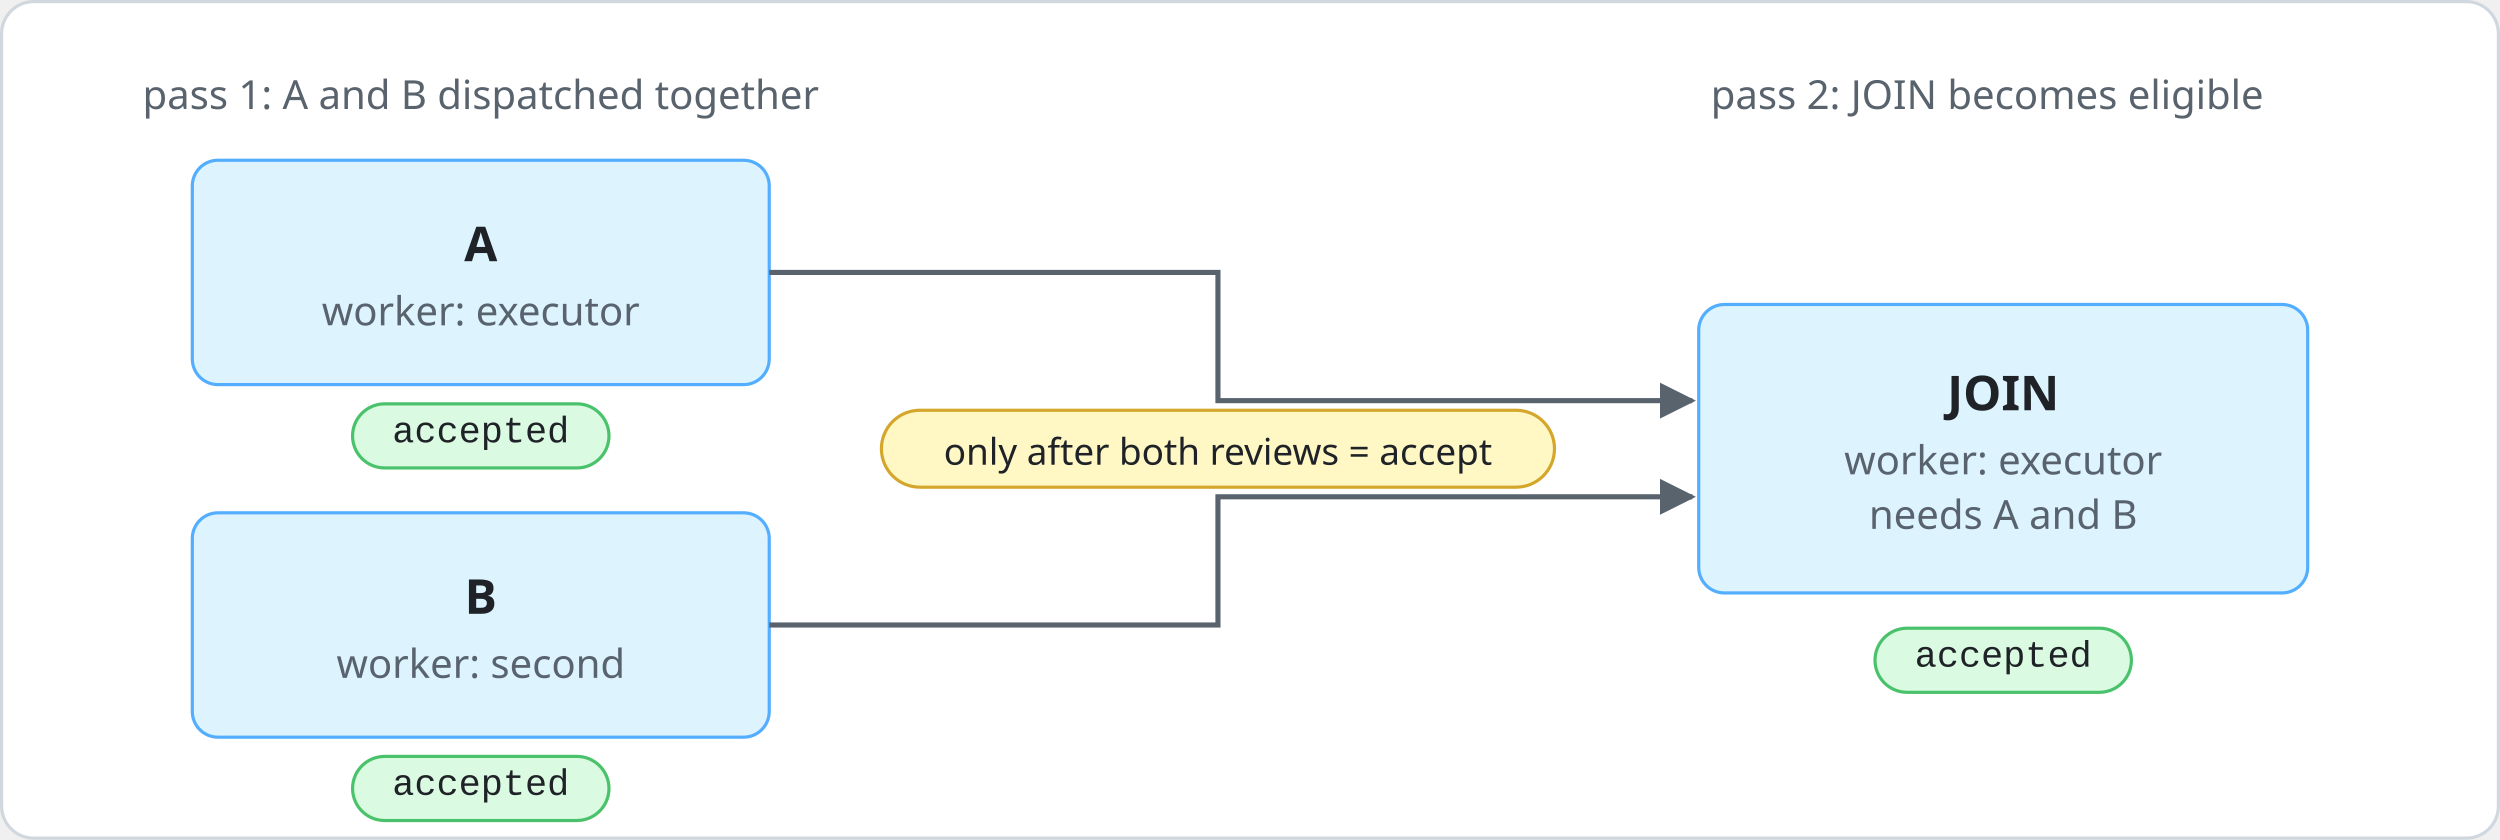
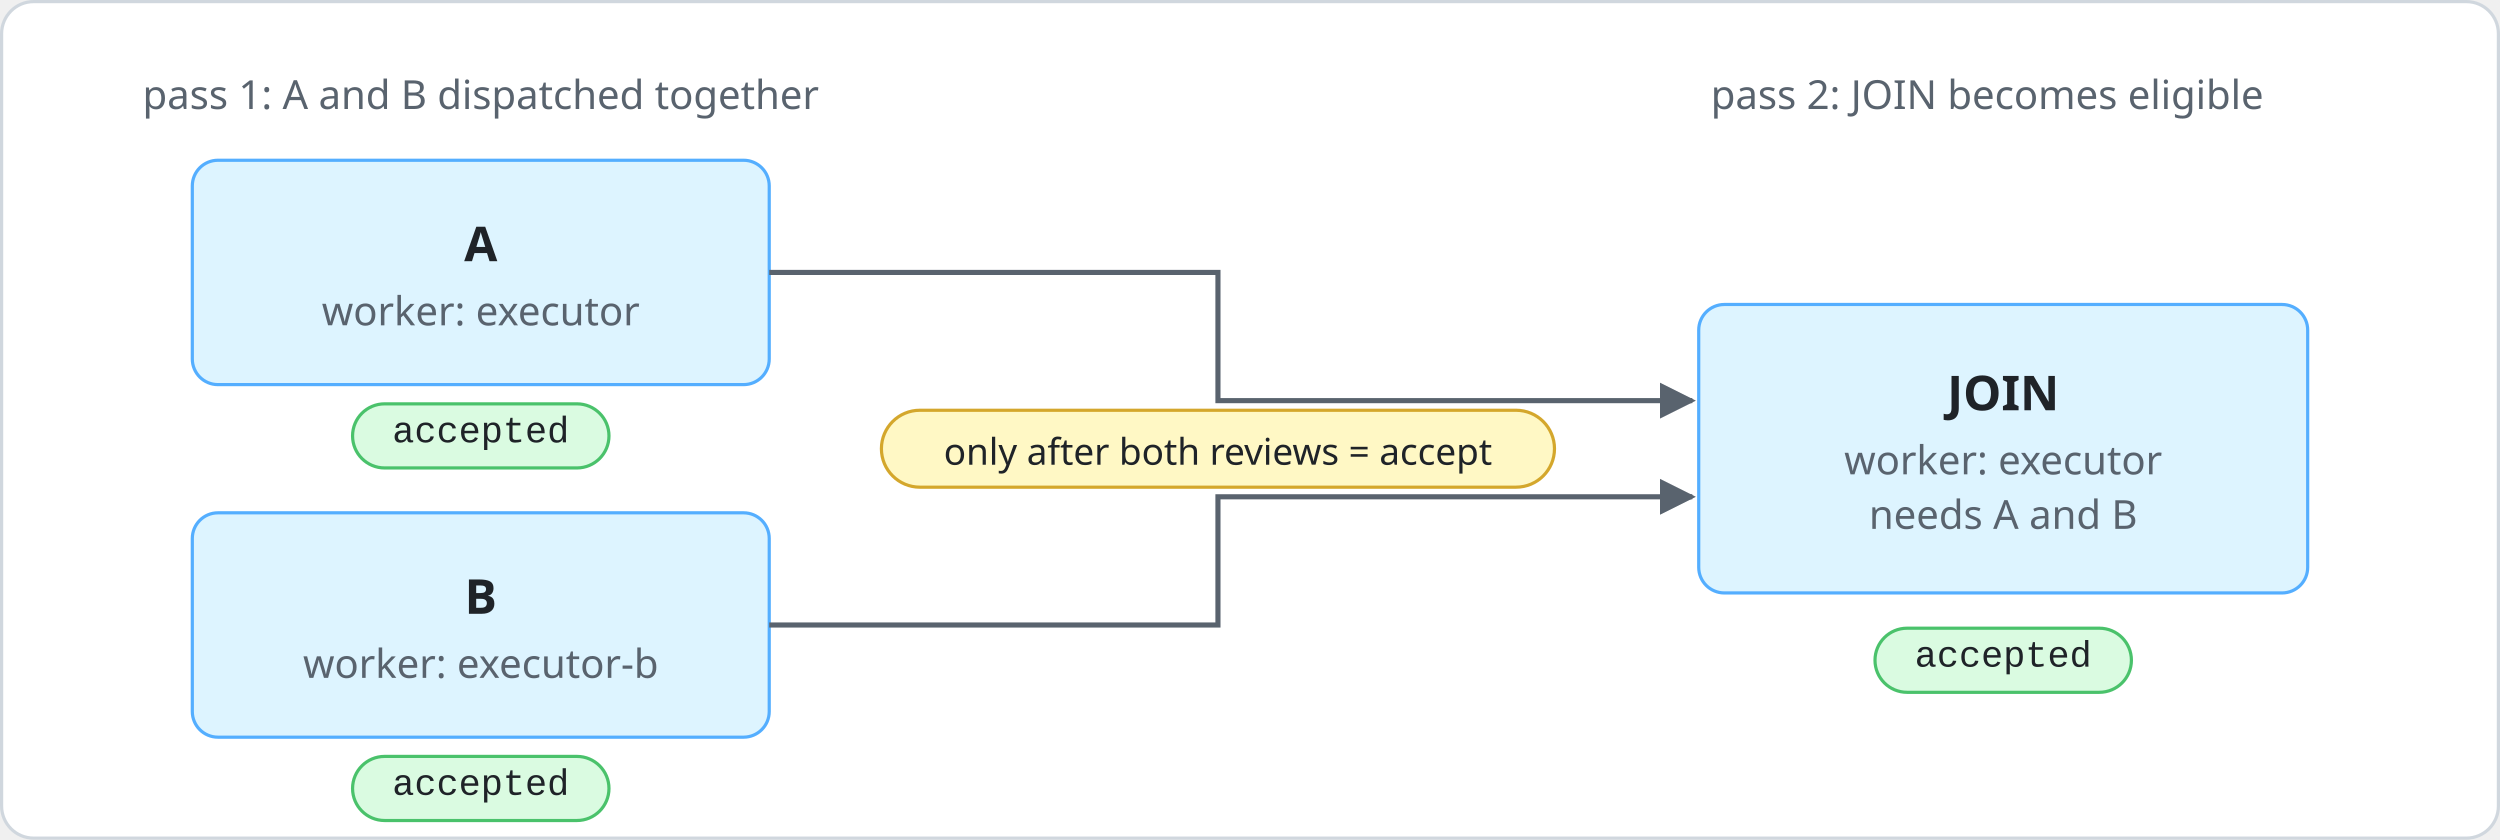
<svg xmlns="http://www.w3.org/2000/svg" width="780" height="262" viewBox="0 0 780 262" role="img">
  <style>
.bg{fill:#ffffff;stroke:#d0d7de}.box{fill:#f6f8fa;stroke:#d0d7de}.t{fill:#1f2328}.m{fill:#59636e}
.ar{stroke:#59636e;fill:none;stroke-width:1.6}.ah{fill:#59636e}.dash{stroke-dasharray:5 4}
.agent{fill:#ddf4ff;stroke:#54aeff}.tool{fill:#dafbe1;stroke:#4ac26b}.warn{fill:#fff8c5;stroke:#d4a72c}
.bad{fill:#ffebe9;stroke:#ff8182}.chip{fill:#ffffff;stroke:#d0d7de}
@media (prefers-color-scheme: dark){
.bg{fill:#0d1117;stroke:#3d444d}.box{fill:#161b22;stroke:#3d444d}.t{fill:#f0f6fc}.m{fill:#9198a1}
.ar{stroke:#9198a1}.ah{fill:#9198a1}.agent{fill:#0c2d6b;stroke:#1f6feb}.tool{fill:#0f2d1a;stroke:#2ea043}
.warn{fill:#341a00;stroke:#9e6a03}.bad{fill:#3c0f13;stroke:#da3633}.chip{fill:#0d1117;stroke:#3d444d}}
text{font-family:-apple-system,"Segoe UI","Noto Sans","Helvetica Neue",Arial,"Microsoft YaHei","PingFang SC","Noto Sans CJK SC",sans-serif}
.mono{font-family:ui-monospace,SFMono-Regular,Consolas,"Liberation Mono",Menlo,monospace}
</style>
  <defs>
    <marker id="ah" viewBox="0 0 10 10" refX="9" refY="5" markerWidth="7" markerHeight="7" orient="auto-start-reverse">
      <path d="M0,0 L10,5 L0,10 z" class="ah" />
    </marker>
  </defs>
  <rect x="0.5" y="0.5" width="779" height="261" rx="10" class="bg" />
  <text x="150" y="34" font-size="12.5" text-anchor="middle" class="m">pass 1: A and B dispatched together</text>
  <text x="620" y="34" font-size="12.5" text-anchor="middle" class="m">pass 2: JOIN becomes eligible</text>
  <rect x="60" y="50" width="180" height="70" rx="8" class="agent" />
  <text x="150" y="81.5" font-size="15" text-anchor="middle" font-weight="600" class="t">A</text>
  <text x="150" y="101.5" font-size="12.5" text-anchor="middle" class="m">worker: executor</text>
  <rect x="60" y="160" width="180" height="70" rx="8" class="agent" />
  <text x="150" y="191.5" font-size="15" text-anchor="middle" font-weight="600" class="t">B</text>
-   <text x="150" y="211.5" font-size="12.5" text-anchor="middle" class="m">worker: second</text>
+   <text x="150" y="211.5" font-size="12.5" text-anchor="middle" class="m">worker: executor-b</text>
  <rect x="530" y="95" width="190" height="90" rx="8" class="agent" />
  <text x="625" y="128" font-size="15" text-anchor="middle" font-weight="600" class="t">JOIN</text>
  <text x="625" y="148" font-size="12.5" text-anchor="middle" class="m">worker: executor</text>
  <text x="625" y="165" font-size="12.5" text-anchor="middle" class="m">needs A and B</text>
  <path d="M240,85 L380,85 L380,125 L528,125" class="ar" marker-end="url(#ah)" />
  <path d="M240,195 L380,195 L380,155 L528,155" class="ar" marker-end="url(#ah)" />
  <rect x="275" y="128" width="210" height="24" rx="12" class="warn" />
  <text x="380" y="145" font-size="11.5" text-anchor="middle" class="t">only after both reviews = accept</text>
  <rect x="110" y="126" width="80" height="20" rx="10" class="tool" />
  <text x="150" y="138" font-size="11.5" text-anchor="middle" class="t mono">accepted</text>
  <rect x="110" y="236" width="80" height="20" rx="10" class="tool" />
  <text x="150" y="248" font-size="11.5" text-anchor="middle" class="t mono">accepted</text>
  <rect x="585" y="196" width="80" height="20" rx="10" class="tool" />
  <text x="625" y="208" font-size="11.5" text-anchor="middle" class="t mono">accepted</text>
</svg>
